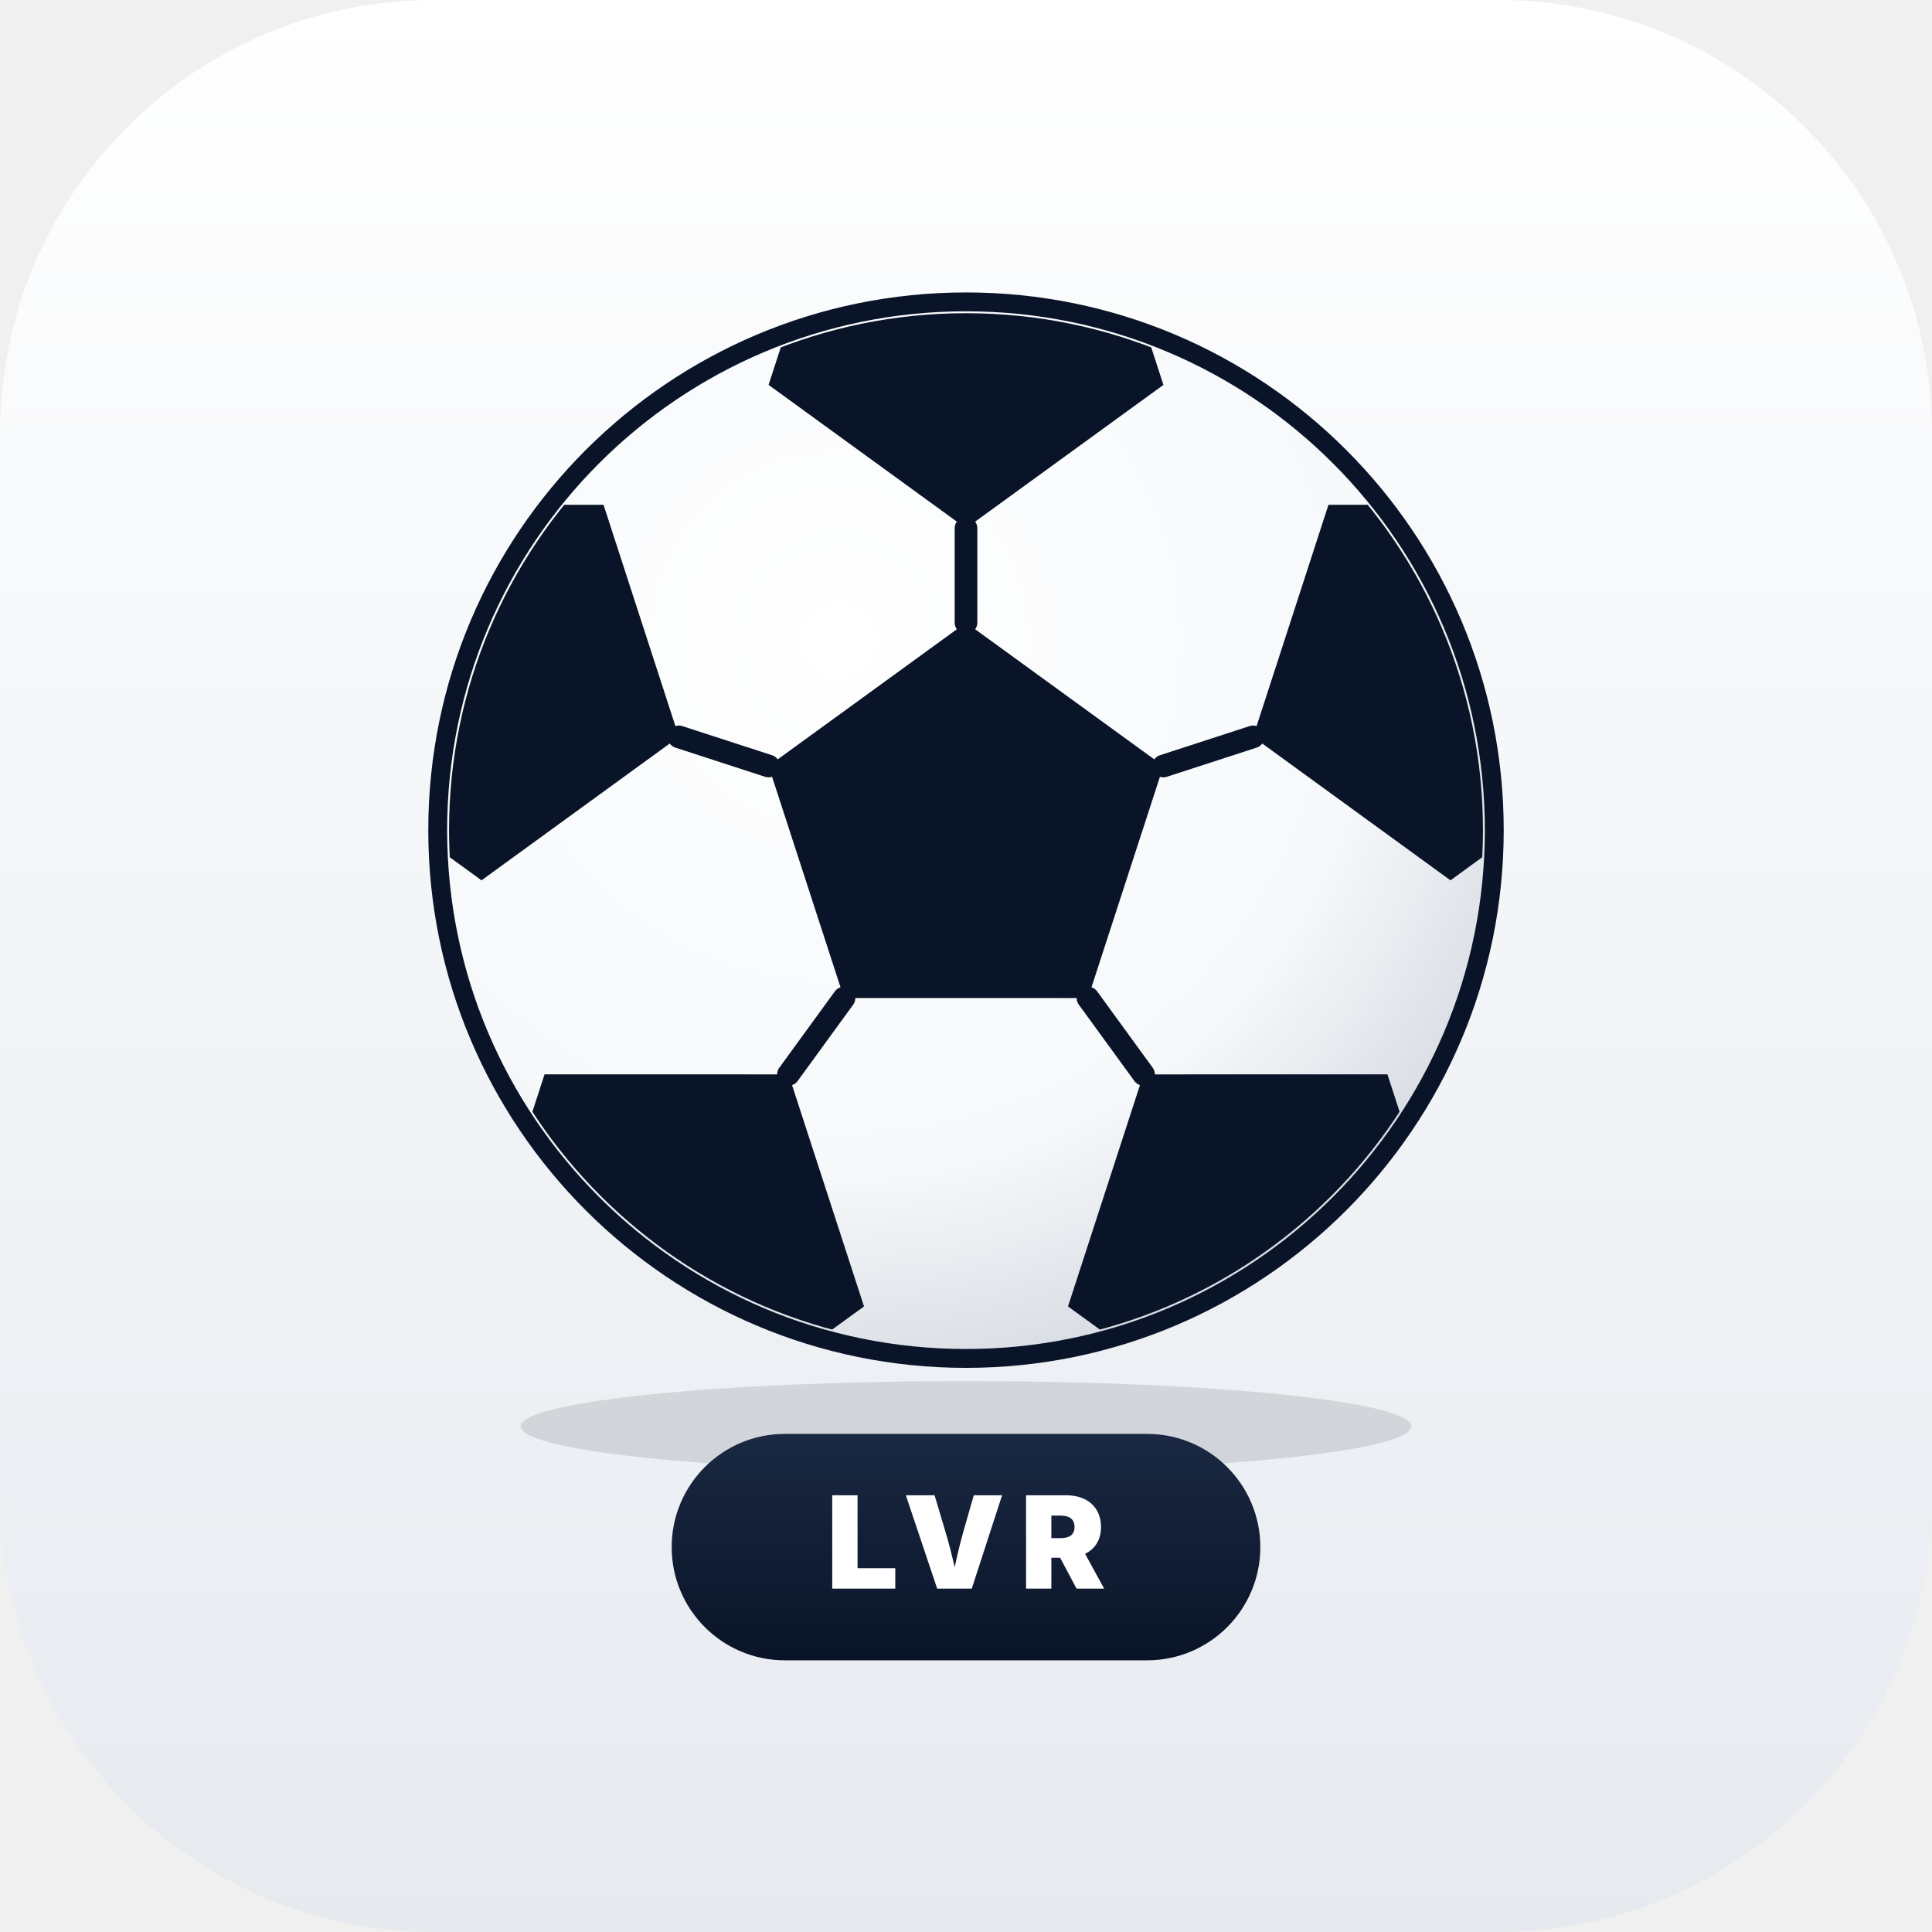
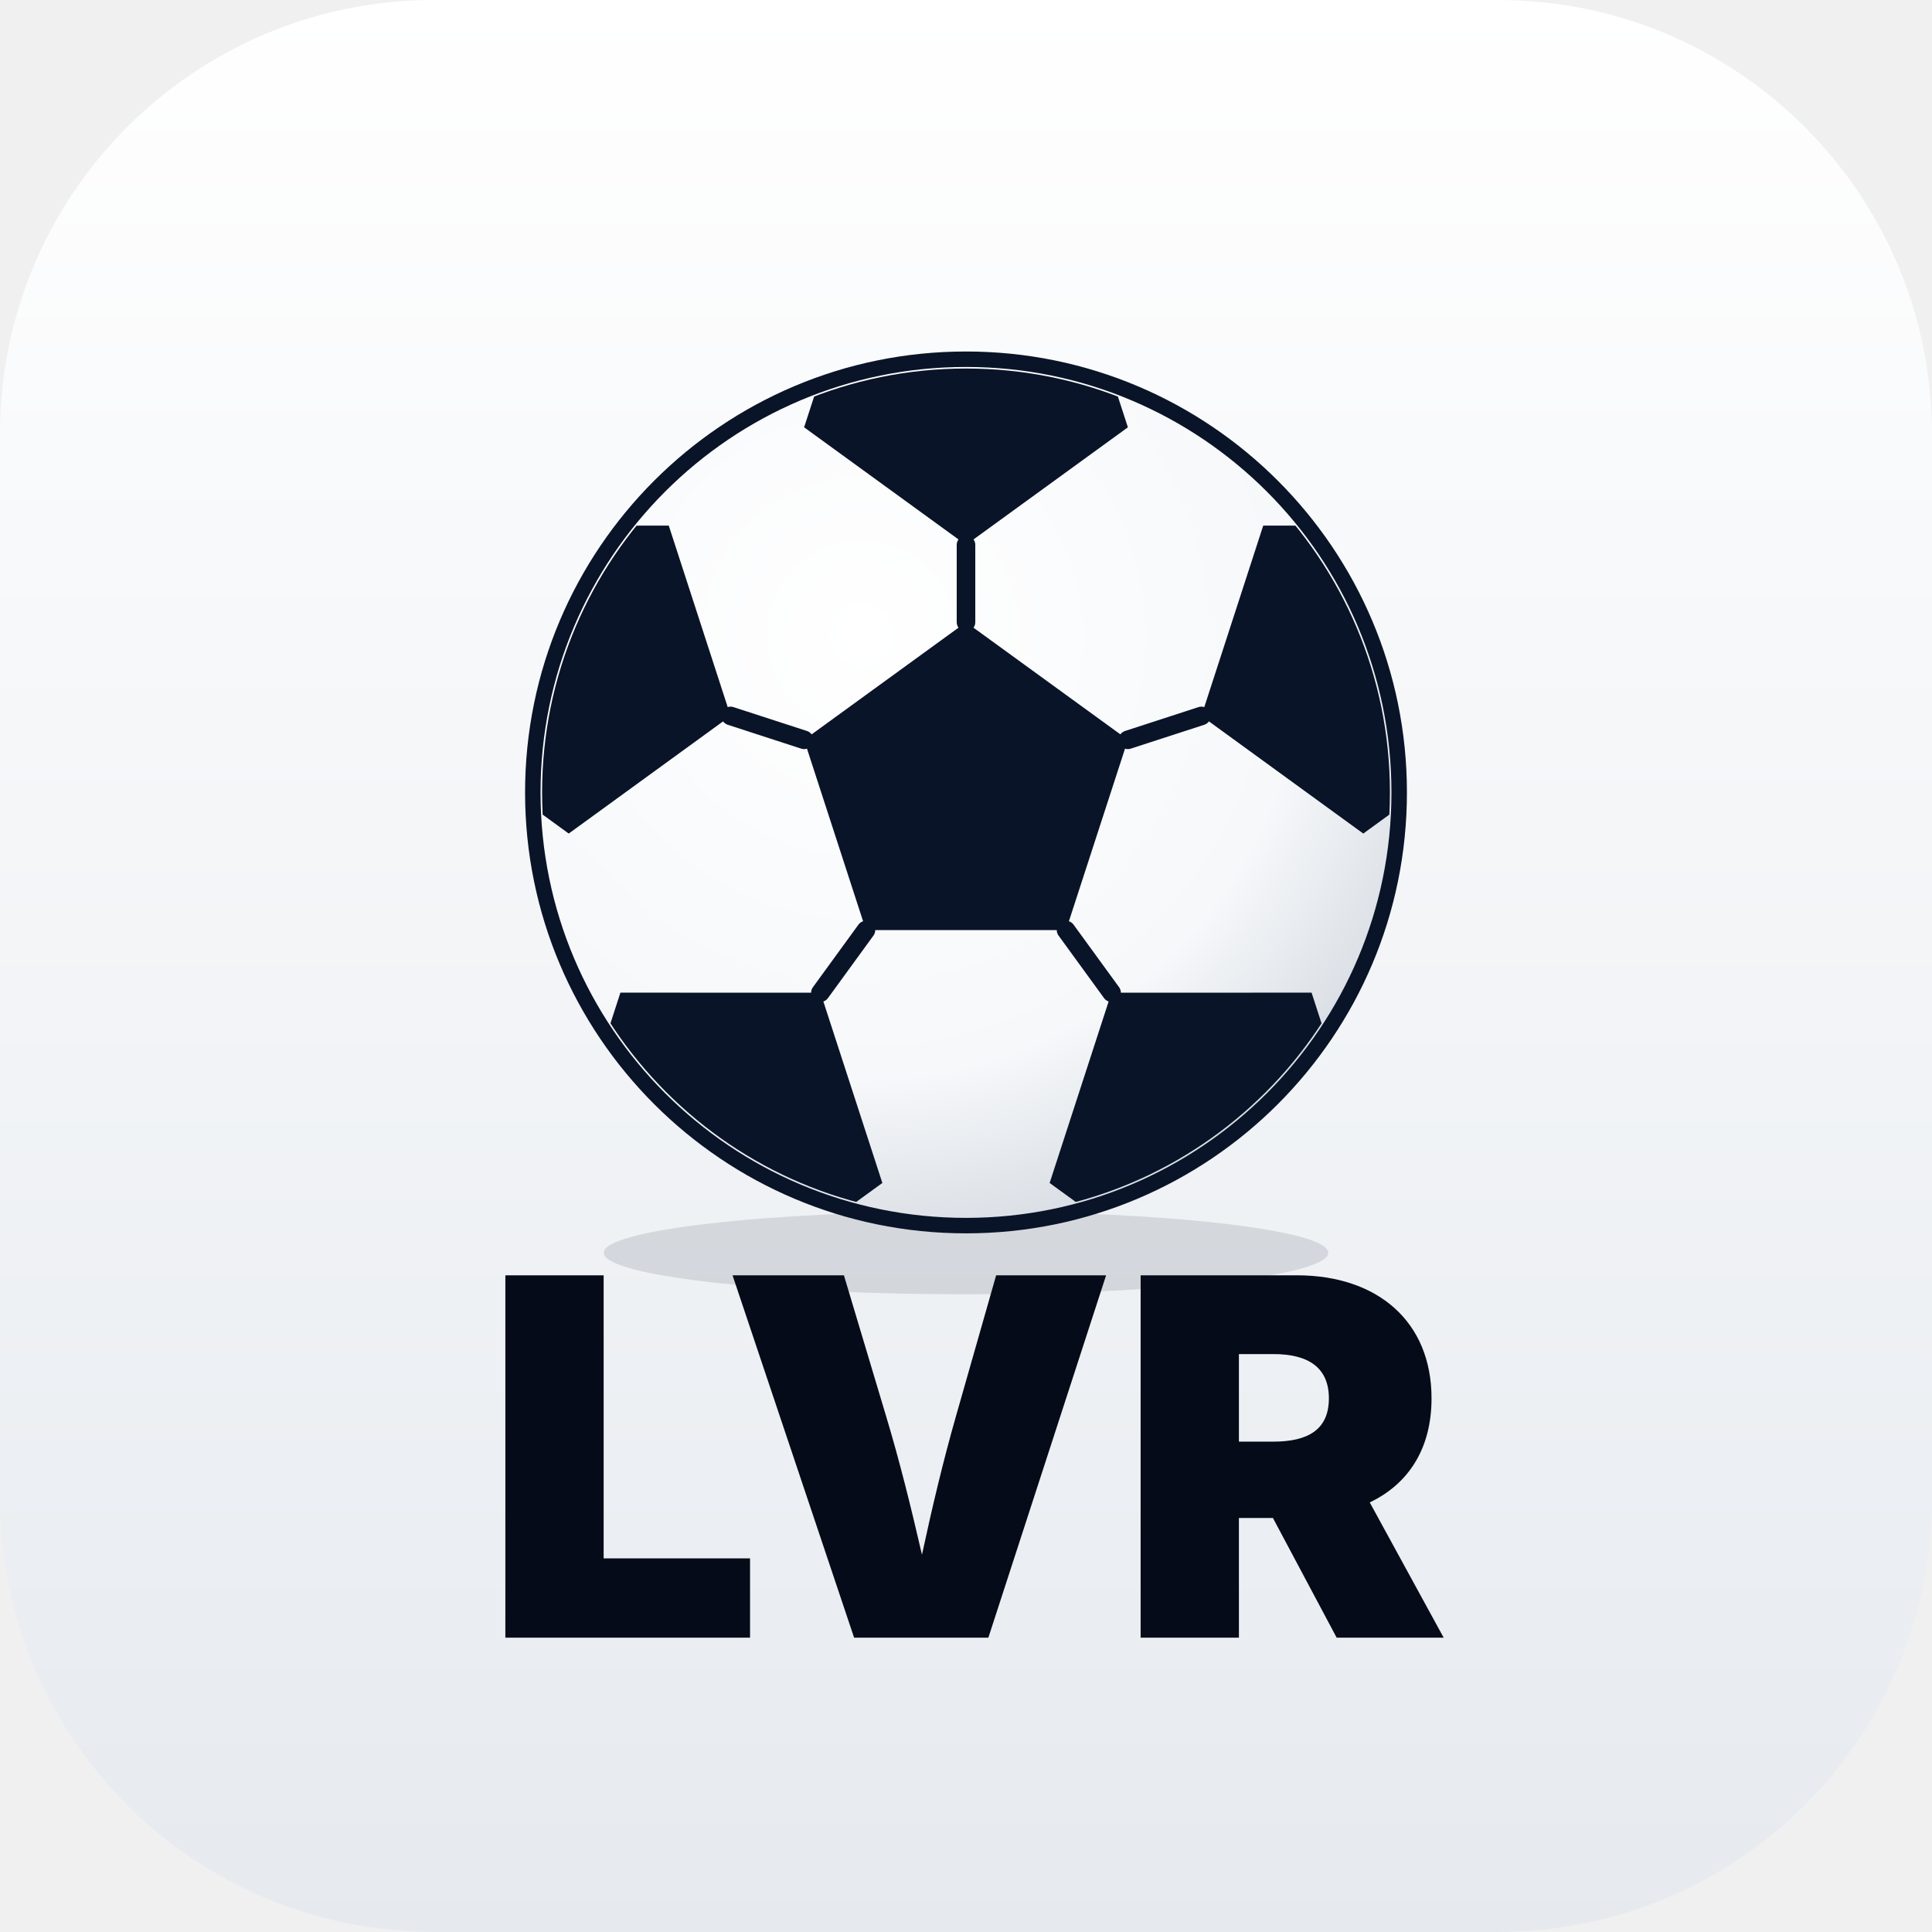
<svg xmlns="http://www.w3.org/2000/svg" viewBox="0 0 512 512" role="img" aria-label="LVR app icon">
  <defs>
    <linearGradient id="bg" x1="0" y1="0" x2="0" y2="1">
      <stop offset="0%" stop-color="#ffffff" />
      <stop offset="100%" stop-color="#e6eaef" />
    </linearGradient>
    <radialGradient id="ballShade" cx="38%" cy="32%" r="78%">
      <stop offset="0%" stop-color="#ffffff" />
      <stop offset="65%" stop-color="#f6f8fa" />
      <stop offset="100%" stop-color="#ced4dc" />
    </radialGradient>
    <linearGradient id="pillGrad" x1="0" y1="0" x2="0" y2="1">
      <stop offset="0%" stop-color="#1a2842" />
      <stop offset="100%" stop-color="#0a1428" />
    </linearGradient>
    <clipPath id="ballClip">
      <circle cx="0" cy="0" r="137" />
    </clipPath>
  </defs>
  <rect width="512" height="512" rx="115" fill="url(#bg)" />
-   <ellipse cx="256" cy="378" rx="118" ry="12" fill="#0a1428" opacity="0.12" />
-   <g transform="translate(256 220)">
+   <ellipse cx="256" cy="332" rx="96" ry="11" fill="#0a1428" opacity="0.12" />
+   <g transform="translate(256 210) scale(0.82)">
    <circle r="140" fill="url(#ballShade)" stroke="#0a1428" stroke-width="5" />
    <g clip-path="url(#ballClip)" fill="#0a1428">
      <polygon points="0,-55 52.32,-17.00 32.33,44.49 -32.33,44.49 -52.32,-17.00" />
      <polygon points="0,-80 52.32,-118.00 32.33,-179.49 -32.33,-179.49 -52.32,-118.00" />
      <g transform="rotate(72)">
        <polygon points="0,-80 52.32,-118.00 32.33,-179.49 -32.33,-179.49 -52.32,-118.00" />
      </g>
      <g transform="rotate(144)">
        <polygon points="0,-80 52.32,-118.00 32.33,-179.49 -32.33,-179.49 -52.32,-118.00" />
      </g>
      <g transform="rotate(216)">
        <polygon points="0,-80 52.32,-118.00 32.33,-179.49 -32.33,-179.49 -52.32,-118.00" />
      </g>
      <g transform="rotate(288)">
        <polygon points="0,-80 52.32,-118.00 32.33,-179.49 -32.33,-179.49 -52.32,-118.00" />
      </g>
      <g stroke="#0a1428" stroke-width="6" fill="none" stroke-linecap="round">
        <line x1="0" y1="-55" x2="0" y2="-80" />
        <line x1="52.32" y1="-17.00" x2="76.08" y2="-24.72" />
        <line x1="32.33" y1="44.49" x2="47.05" y2="64.72" />
        <line x1="-32.33" y1="44.49" x2="-47.05" y2="64.72" />
        <line x1="-52.32" y1="-17.00" x2="-76.08" y2="-24.72" />
      </g>
    </g>
  </g>
-   <g transform="translate(256 410)">
-     <rect x="-78" y="-30" width="156" height="60" rx="30" fill="url(#pillGrad)" />
-     <text x="0" y="11" font-family="Inter, Helvetica, Arial, sans-serif" font-size="34" font-weight="900" fill="#ffffff" text-anchor="middle" letter-spacing="4">LVR</text>
+   <g transform="translate(256 398)">
+     <text x="0" y="36" font-family="Inter, ui-sans-serif, system-ui, -apple-system, BlinkMacSystemFont, Segoe UI, Arial, sans-serif" font-size="132" font-weight="900" fill="#050b18" text-anchor="middle" letter-spacing="0">LVR</text>
  </g>
</svg>
